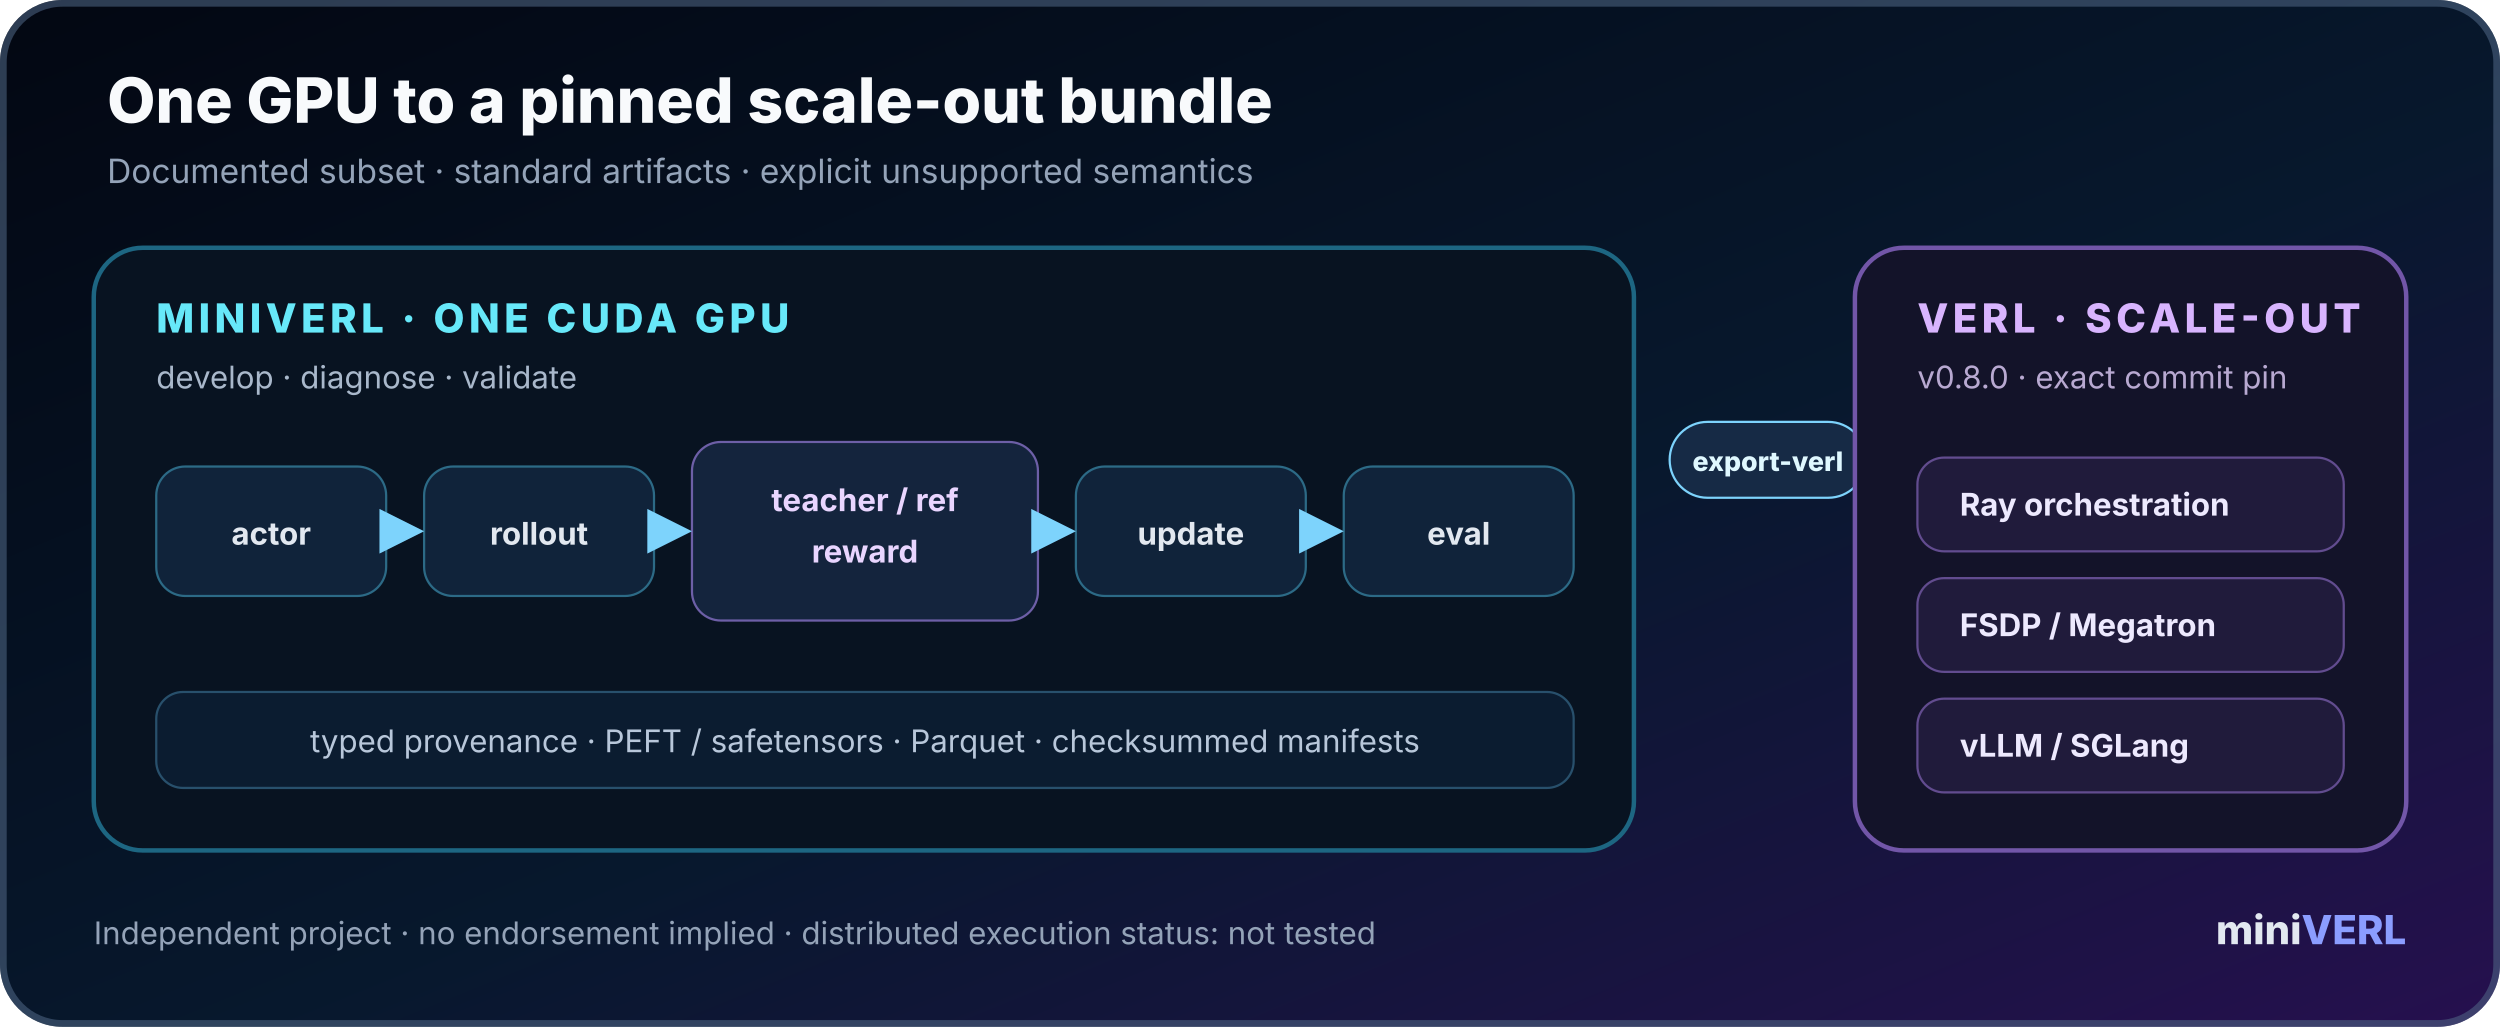
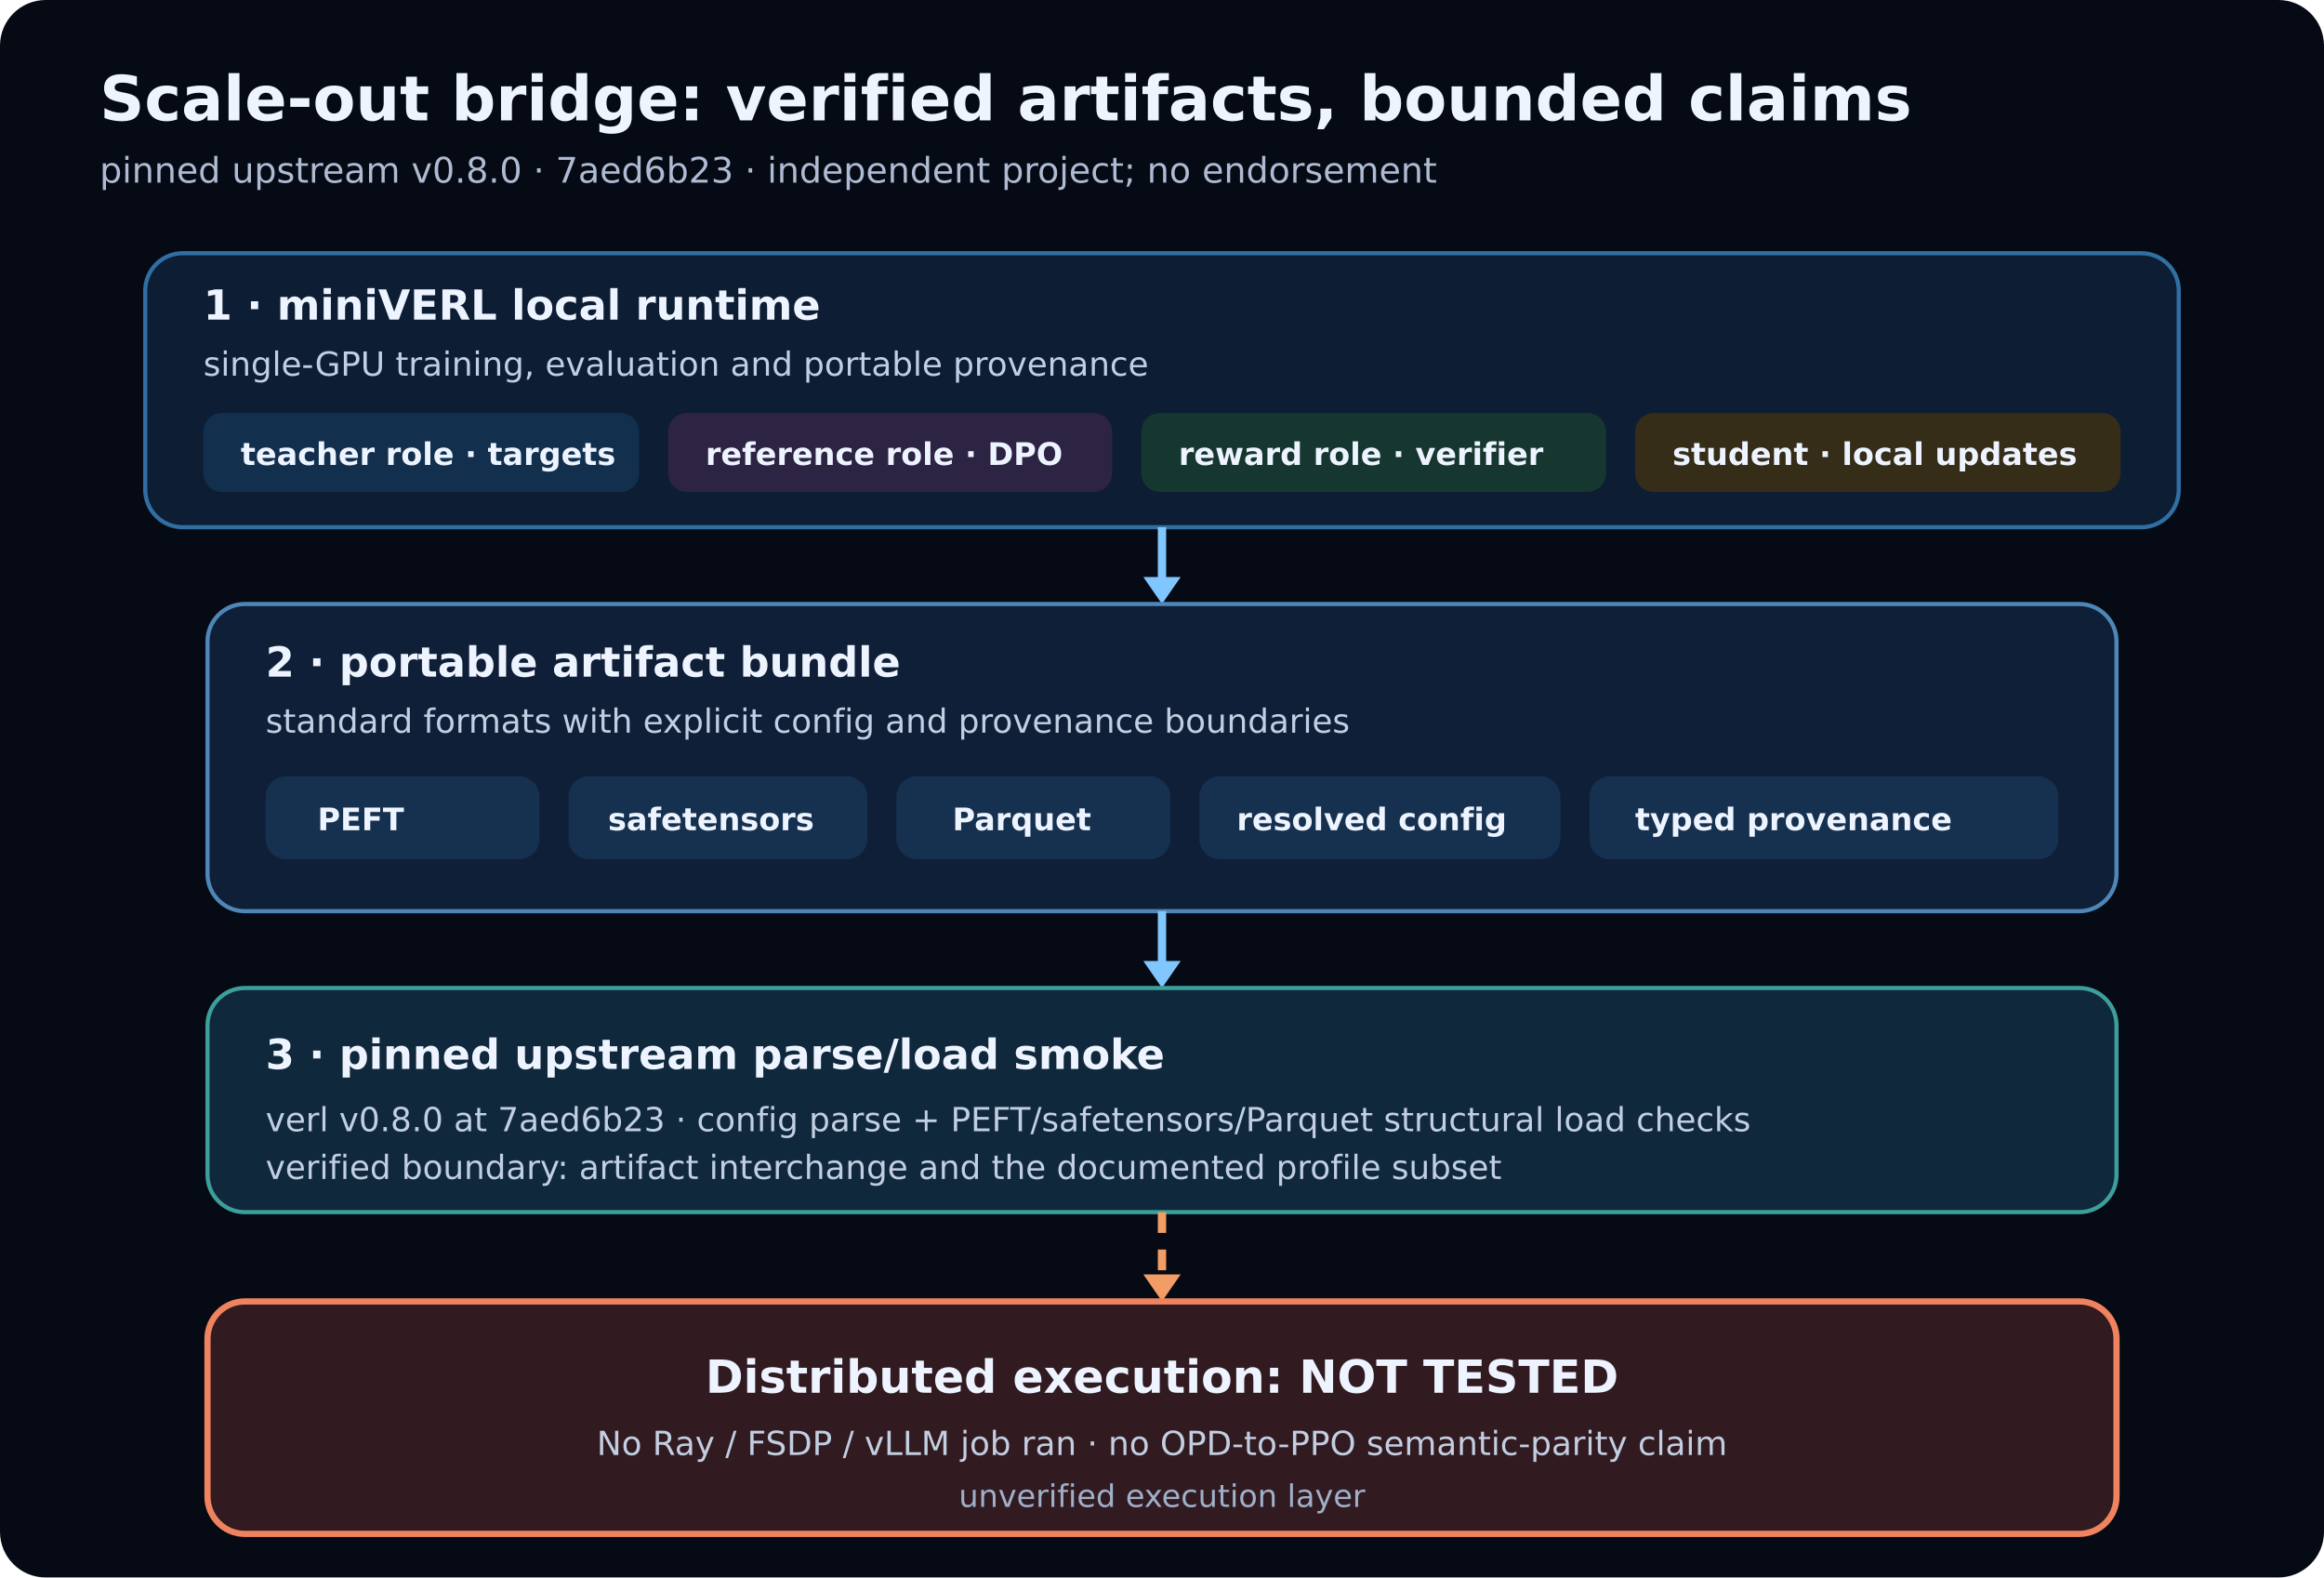
- <svg xmlns="http://www.w3.org/2000/svg" width="1120" height="460" viewBox="0 0 1120 460" role="img" aria-labelledby="bridge-title bridge-desc">
-   <defs>
-     <linearGradient id="bg" x1="0" y1="0" x2="1" y2="1">
-       <stop offset="0" stop-color="#030712" />
-       <stop offset="0.55" stop-color="#07182d" />
-       <stop offset="1" stop-color="#26104f" />
-     </linearGradient>
-     <linearGradient id="accent" x1="0" y1="0" x2="1" y2="0">
-       <stop offset="0" stop-color="#22d3ee" />
-       <stop offset="0.55" stop-color="#60a5fa" />
-       <stop offset="1" stop-color="#c084fc" />
-     </linearGradient>
-     <filter id="glow" x="-30%" y="-30%" width="160%" height="160%">
-       <feGaussianBlur stdDeviation="7" result="blur" />
-       <feMerge>
-         <feMergeNode in="blur" />
-         <feMergeNode in="SourceGraphic" />
-       </feMerge>
-     </filter>
-     <marker id="arrow" markerWidth="10" markerHeight="10" refX="8" refY="5" orient="auto">
-       <path d="M0 0 L10 5 L0 10 Z" fill="#7dd3fc" />
-     </marker>
-   </defs>
-   <rect width="1120" height="460" rx="28" fill="url(#bg)" />
-   <rect x="1.5" y="1.5" width="1117" height="457" rx="26.5" fill="none" stroke="#506987" stroke-opacity=".55" stroke-width="3" />
-   <g font-family="Inter, ui-sans-serif, system-ui, -apple-system, Segoe UI, sans-serif">
-     <text x="48" y="55" fill="#f8fafc" font-size="28" font-weight="800">One GPU to a pinned scale-out bundle</text>
-     <text x="48" y="82" fill="#94a3b8" font-size="15">Documented subset · standard artifacts · explicit unsupported semantics</text>
-     <rect x="42" y="111" width="690" height="270" rx="22" fill="#081321" stroke="#1d6682" stroke-width="2" />
-     <text x="70" y="149" fill="#67e8f9" font-size="18" font-weight="780" letter-spacing="2">MINIVERL · ONE CUDA GPU</text>
-     <text x="70" y="174" fill="#a9b8cb" font-size="14">develop · diagnose · validate</text>
-     <g font-size="14" font-weight="700" text-anchor="middle">
-       <rect x="70" y="209" width="103" height="58" rx="13" fill="#10233a" stroke="#2c6a86" />
-       <text x="121.5" y="244" fill="#e2e8f0">actor</text>
-       <rect x="190" y="209" width="103" height="58" rx="13" fill="#10233a" stroke="#2c6a86" />
-       <text x="241.5" y="244" fill="#e2e8f0">rollout</text>
-       <rect x="310" y="198" width="155" height="80" rx="13" fill="#14243d" stroke="#6d5fa7" />
-       <text x="387.5" y="229" fill="#e9d5ff">teacher / ref</text>
-       <text x="387.5" y="252" fill="#e9d5ff">reward</text>
-       <rect x="482" y="209" width="103" height="58" rx="13" fill="#10233a" stroke="#2c6a86" />
-       <text x="533.5" y="244" fill="#e2e8f0">update</text>
-       <rect x="602" y="209" width="103" height="58" rx="13" fill="#10233a" stroke="#2c6a86" />
-       <text x="653.5" y="244" fill="#e2e8f0">eval</text>
-     </g>
-     <g stroke="#5dc9e8" stroke-width="2" marker-end="url(#arrow)">
-       <path d="M173 238 H186" />
-       <path d="M293 238 H306" />
-       <path d="M465 238 H478" />
-       <path d="M585 238 H598" />
-     </g>
-     <rect x="70" y="310" width="635" height="43" rx="12" fill="#0b1c30" stroke="#28506c" />
-     <text x="387.5" y="337" text-anchor="middle" fill="#b8c7da" font-size="14">typed provenance · PEFT / safetensors · Parquet · checksummed manifests</text>
-     <path d="M732 246 C776 246 773 246 813 246" fill="none" stroke="url(#accent)" stroke-width="4" marker-end="url(#arrow)" filter="url(#glow)" />
-     <rect x="748" y="189" width="88" height="34" rx="17" fill="#162a45" stroke="#7dd3fc" />
-     <text x="792" y="211" text-anchor="middle" fill="#dff8ff" font-size="12" font-weight="760">export-verl</text>
-     <rect x="831" y="111" width="247" height="270" rx="22" fill="#131329" stroke="#7256a8" stroke-width="2" />
-     <text x="859" y="149" fill="#d8b4fe" font-size="18" font-weight="780" letter-spacing="2">VERL · SCALE-OUT</text>
-     <text x="859" y="174" fill="#b8a9d1" font-size="14">v0.8.0 · exact commit pin</text>
-     <g font-size="14" font-weight="700">
-       <rect x="859" y="205" width="191" height="42" rx="12" fill="#201b3b" stroke="#624c8f" />
-       <text x="878" y="231" fill="#ede9fe">Ray orchestration</text>
-       <rect x="859" y="259" width="191" height="42" rx="12" fill="#201b3b" stroke="#624c8f" />
-       <text x="878" y="285" fill="#ede9fe">FSDP / Megatron</text>
-       <rect x="859" y="313" width="191" height="42" rx="12" fill="#201b3b" stroke="#624c8f" />
-       <text x="878" y="339" fill="#ede9fe">vLLM / SGLang</text>
-     </g>
-     <text x="42" y="423" fill="#94a3b8" font-size="14">Independent project · no endorsement implied · distributed execution status: not tested</text>
-     <text x="1078" y="423" text-anchor="end" fill="#e2e8f0" font-size="18" font-weight="780">mini<tspan fill="#8b9dff">VERL</tspan>
-     </text>
-   </g>
+ <svg xmlns="http://www.w3.org/2000/svg" width="1120" height="760" viewBox="0 0 1120 760" role="img" aria-labelledby="title desc">
+   <rect width="1120" height="760" rx="22" fill="#060a14" />
+   <style>text{font-family:'DejaVu Sans','Segoe UI',sans-serif;fill:#edf4ff}.title{font-size:30px;font-weight:760}.sub{font-size:17px;fill:#aebbd2}.layer{font-size:20px;font-weight:760}.body{font-size:16px;fill:#c2cee1}.role{font-size:15px;font-weight:700}.status{font-size:22px;font-weight:800}.foot{font-size:15px;fill:#9fb0ca}</style>
+   <text class="title" data-role="diagram-label" x="48" y="58">Scale-out bridge: verified artifacts, bounded claims</text>
+   <text class="sub" data-role="diagram-label" x="48" y="88">pinned upstream v0.8.0 · 7aed6b23 · independent project; no endorsement</text>
+   <rect x="70" y="122" width="980" height="132" rx="18" fill="#0d1d34" stroke="#2f6fa2" stroke-width="2" />
+   <text class="layer" data-role="diagram-label" x="98" y="154">1 · miniVERL local runtime</text>
+   <text class="body" data-role="diagram-label" x="98" y="181">single-GPU training, evaluation and portable provenance</text>
+   <rect x="98" y="199" width="210" height="38" rx="9" fill="#12304d" />
+   <text class="role" data-role="diagram-label" x="116" y="224">teacher role · targets</text>
+   <rect x="322" y="199" width="214" height="38" rx="9" fill="#2d2343" />
+   <text class="role" data-role="diagram-label" x="340" y="224">reference role · DPO</text>
+   <rect x="550" y="199" width="224" height="38" rx="9" fill="#16372f" />
+   <text class="role" data-role="diagram-label" x="568" y="224">reward role · verifier</text>
+   <rect x="788" y="199" width="234" height="38" rx="9" fill="#352d17" />
+   <text class="role" data-role="diagram-label" x="806" y="224">student · local updates</text>
+   <line x1="560" y1="254" x2="560" y2="285" stroke="#80c7ff" stroke-width="4" />
+   <polygon points="551,278 569,278 560,291" fill="#80c7ff" />
+   <rect x="100" y="291" width="920" height="148" rx="18" fill="#101f38" stroke="#4e87b7" stroke-width="2" />
+   <text class="layer" data-role="diagram-label" x="128" y="326">2 · portable artifact bundle</text>
+   <text class="body" data-role="diagram-label" x="128" y="353">standard formats with explicit config and provenance boundaries</text>
+   <rect x="128" y="374" width="132" height="40" rx="10" fill="#16314f" />
+   <text class="role" data-role="diagram-label" x="153" y="400">PEFT</text>
+   <rect x="274" y="374" width="144" height="40" rx="10" fill="#16314f" />
+   <text class="role" data-role="diagram-label" x="293" y="400">safetensors</text>
+   <rect x="432" y="374" width="132" height="40" rx="10" fill="#16314f" />
+   <text class="role" data-role="diagram-label" x="459" y="400">Parquet</text>
+   <rect x="578" y="374" width="174" height="40" rx="10" fill="#16314f" />
+   <text class="role" data-role="diagram-label" x="596" y="400">resolved config</text>
+   <rect x="766" y="374" width="226" height="40" rx="10" fill="#16314f" />
+   <text class="role" data-role="diagram-label" x="788" y="400">typed provenance</text>
+   <line x1="560" y1="439" x2="560" y2="470" stroke="#80c7ff" stroke-width="4" />
+   <polygon points="551,463 569,463 560,476" fill="#80c7ff" />
+   <rect x="100" y="476" width="920" height="108" rx="18" fill="#10283b" stroke="#3c9f9a" stroke-width="2" />
+   <text class="layer" data-role="diagram-label" x="128" y="515">3 · pinned upstream parse/load smoke</text>
+   <text class="body" data-role="diagram-label" x="128" y="545">verl v0.8.0 at 7aed6b23 · config parse + PEFT/safetensors/Parquet structural load checks</text>
+   <text class="body" data-role="diagram-label" x="128" y="568">verified boundary: artifact interchange and the documented profile subset</text>
+   <line x1="560" y1="584" x2="560" y2="621" stroke="#f29d65" stroke-width="4" stroke-dasharray="10 8" />
+   <polygon points="551,614 569,614 560,627" fill="#f29d65" />
+   <rect x="100" y="627" width="920" height="112" rx="18" fill="#321b20" stroke="#ef835f" stroke-width="3" />
+   <text class="status" data-role="diagram-label" x="560" y="671" text-anchor="middle">Distributed execution: NOT TESTED</text>
+   <text class="body" data-role="diagram-label" x="560" y="701" text-anchor="middle">No Ray / FSDP / vLLM job ran · no OPD-to-PPO semantic-parity claim</text>
+   <text class="foot" data-role="diagram-label" x="560" y="726" text-anchor="middle">unverified execution layer</text>
</svg>
